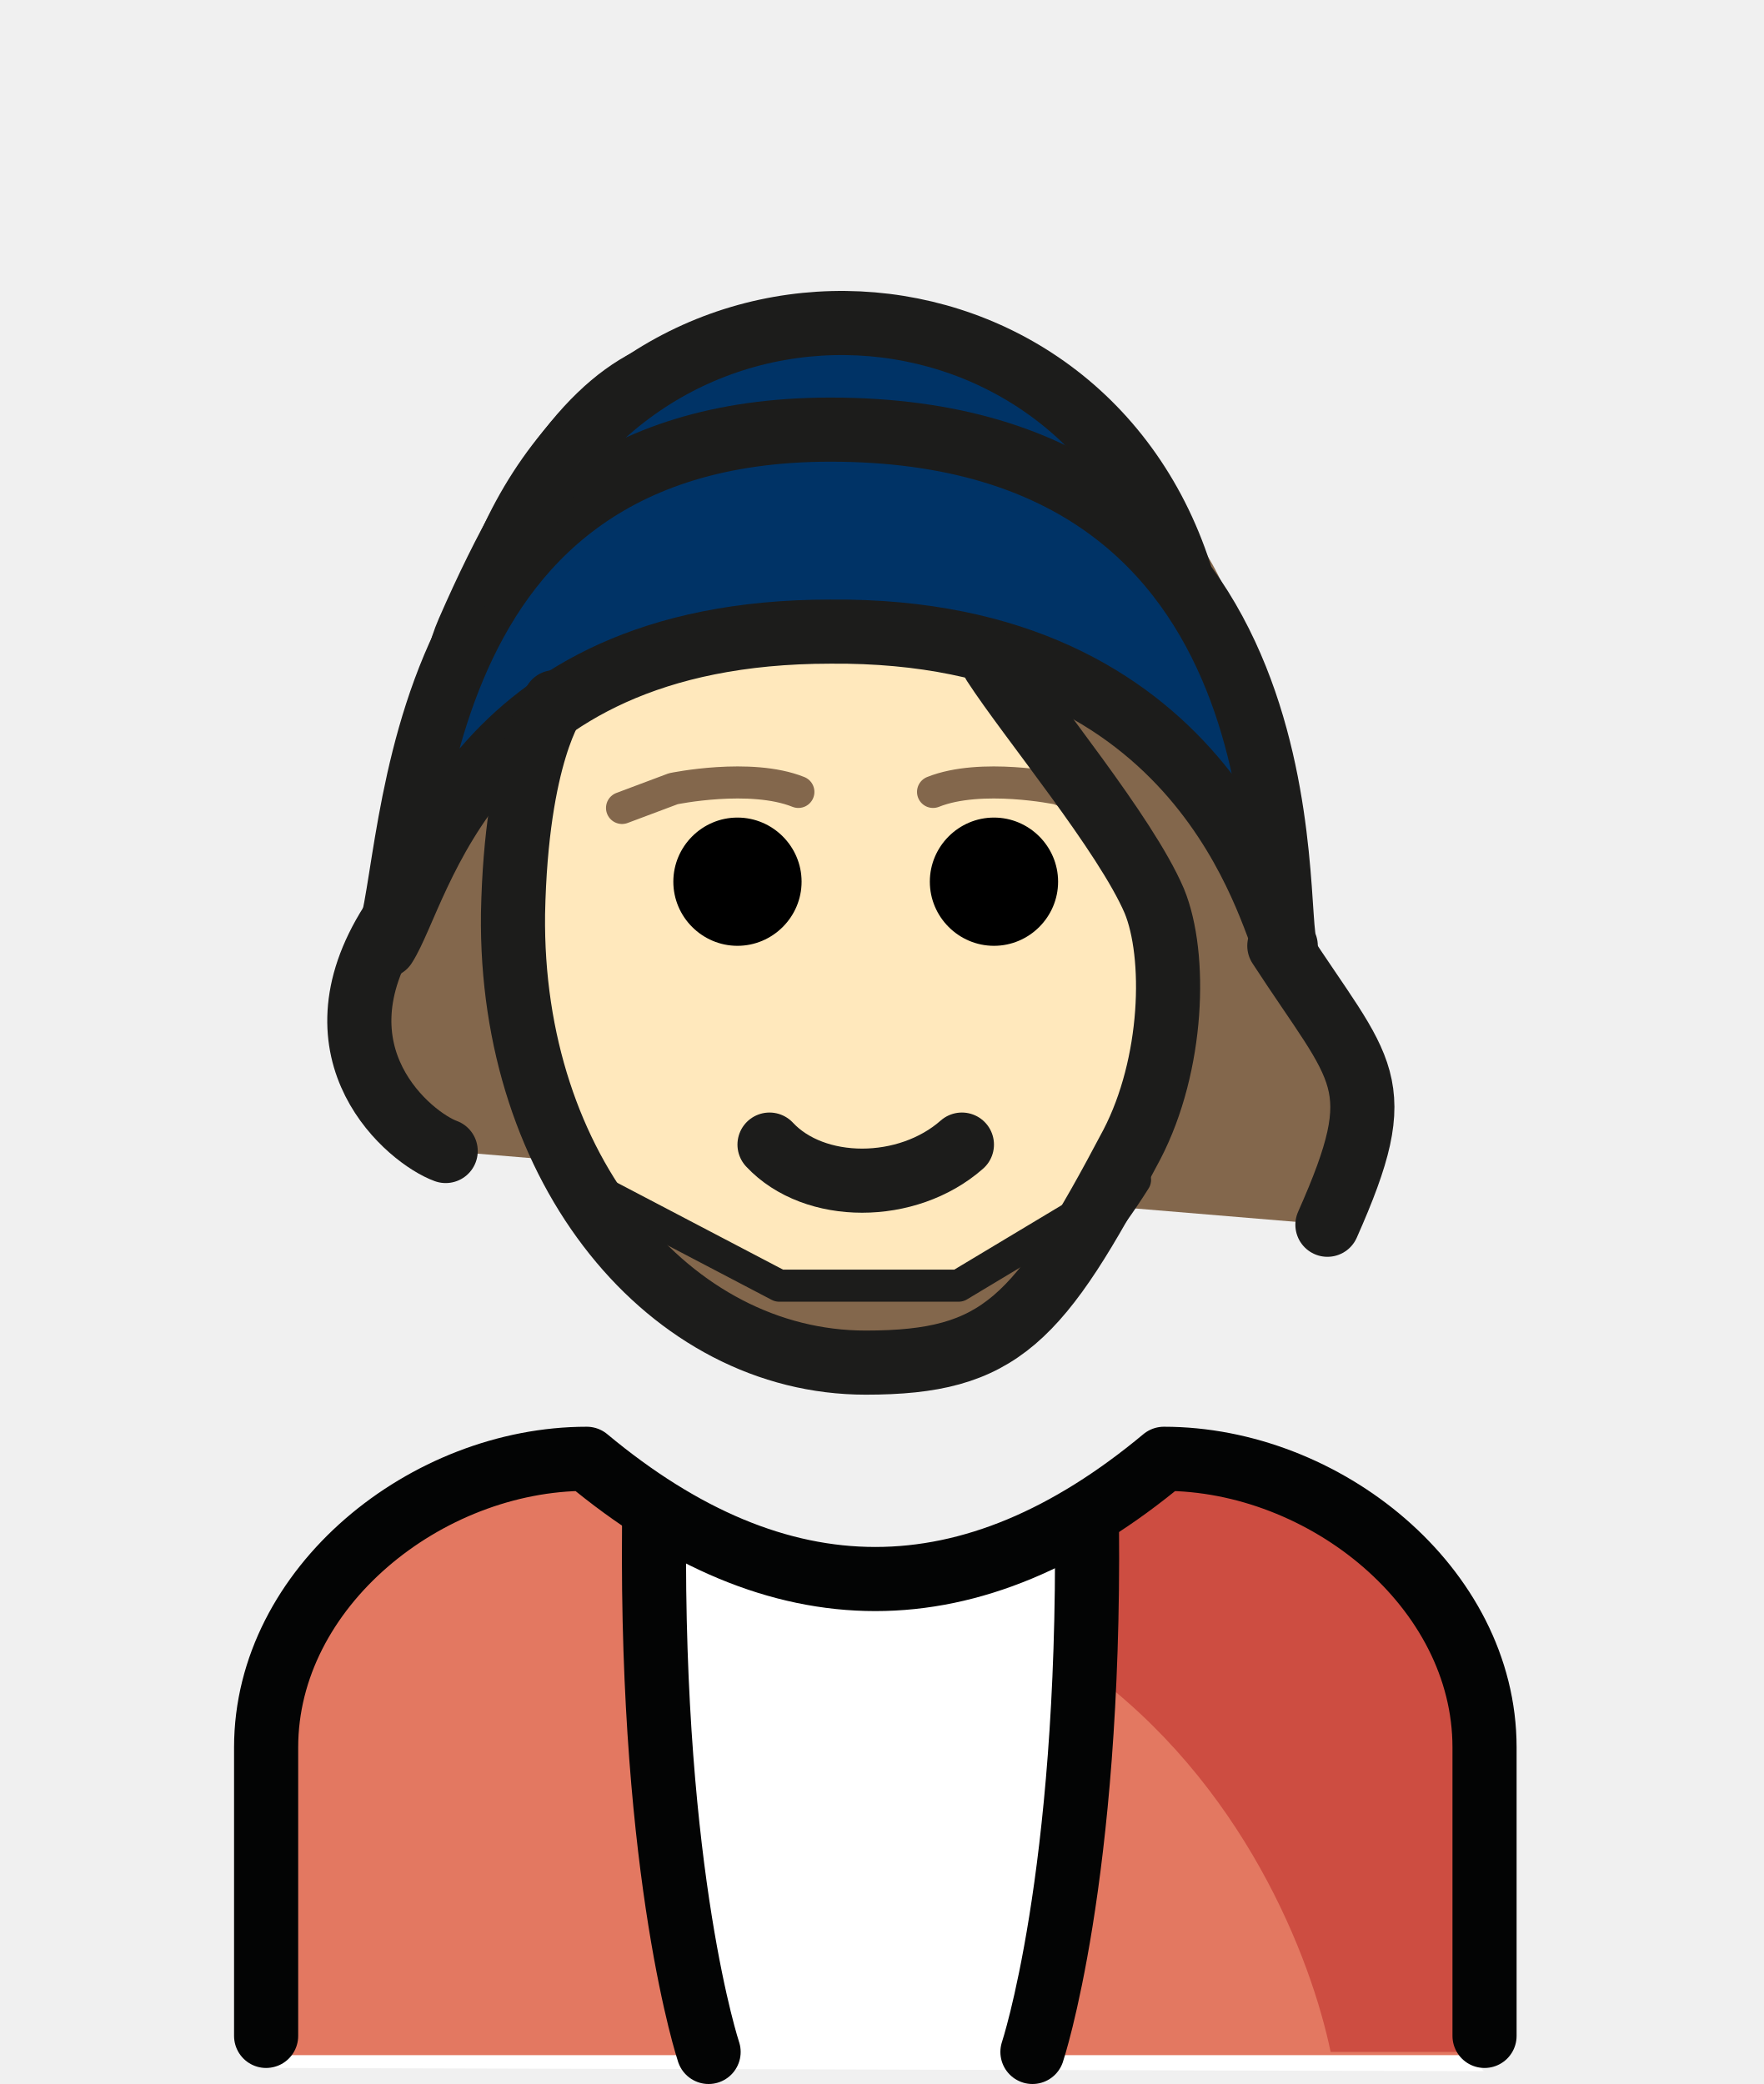
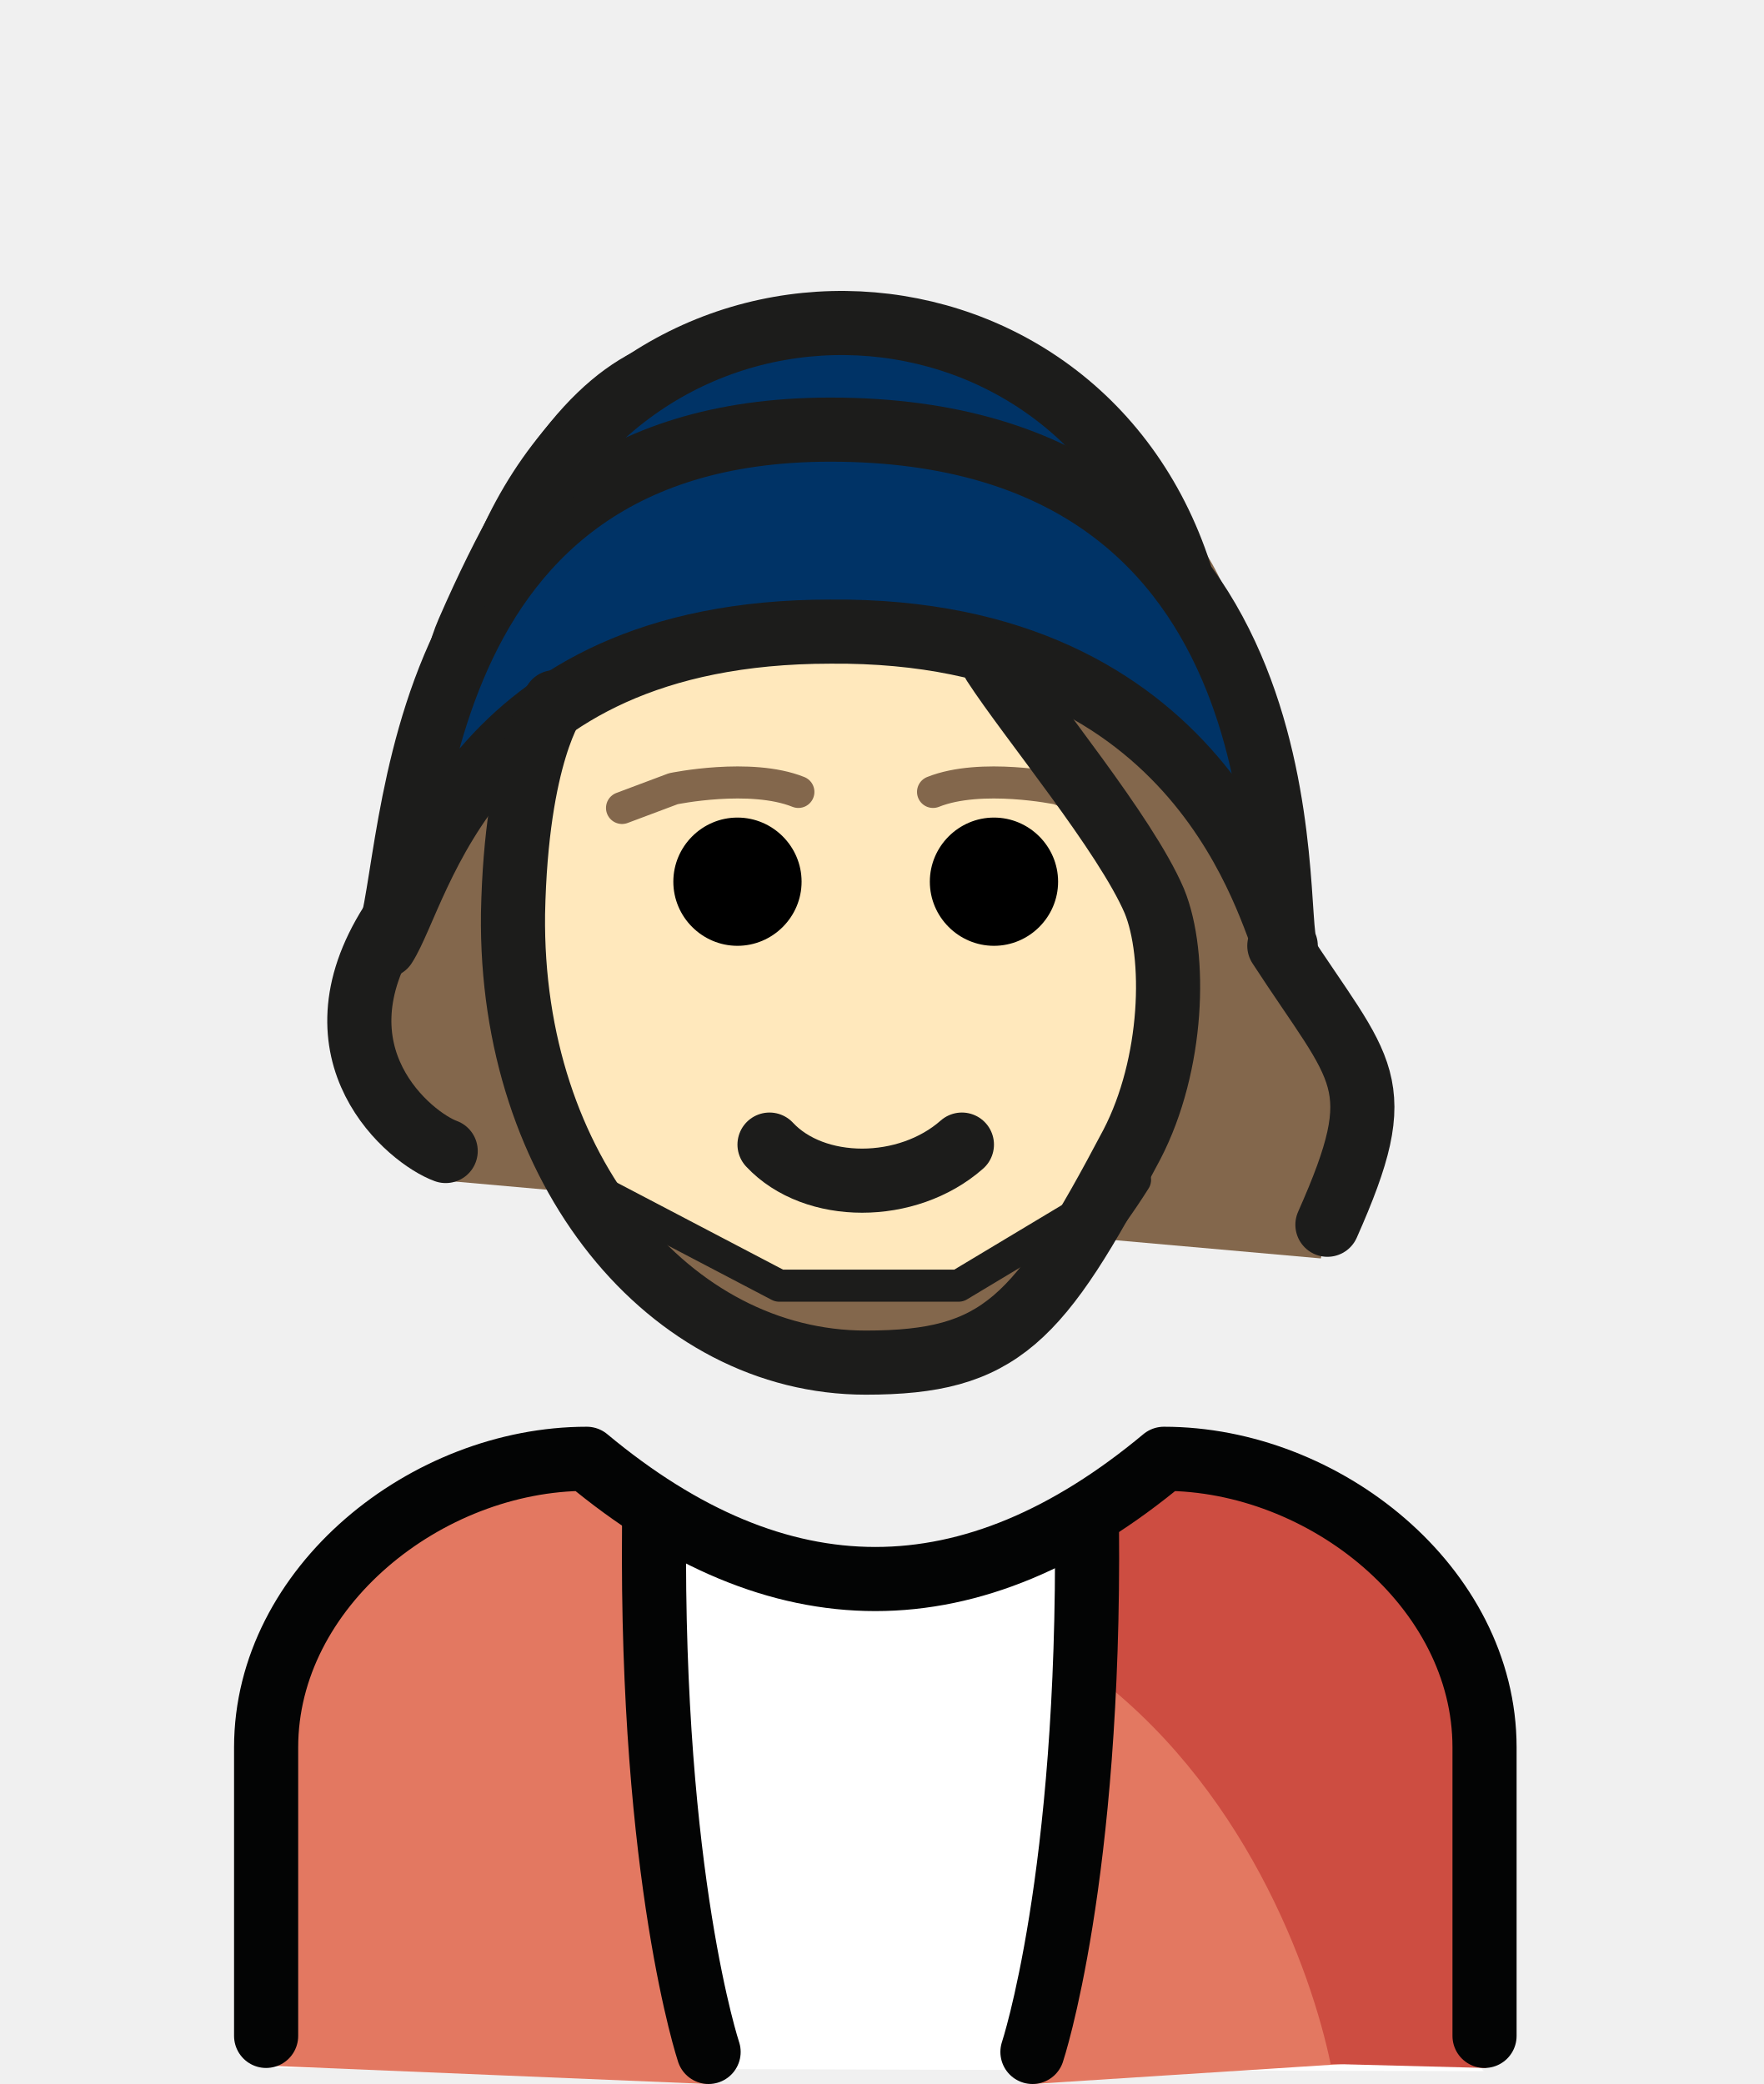
<svg xmlns="http://www.w3.org/2000/svg" version="1.1" id="Ebene_1" x="0px" y="0px" width="55px" height="65px" viewBox="0 0 55 65" enable-background="new 0 0 55 65" xml:space="preserve">
-   <path fill="#FFFFFF" d="M46.3,64.6c-0.6,0,0-10.1,0-10.1c0-4.5-5.5-8.8-9.7-8.9c-6.2,5-12.1,4.9-18.3-0.1c-4.2,0.2-9.9,3.4-9.9,7.8  c0,0,0.4,11.2-0.1,11.2" />
-   <path fill="#E37861" d="M8.1,64.1c-0.4-1.5,0-8.6,1.1-12.5c1.7-5.7,9.2-5.4,10.3-6c0.5,8.3-0.5,12.9,2.4,18.5" />
-   <path fill="#E37861" d="M46.2,64.1c0.4-1.5,0-8.6-1.1-12.5c-1.7-5.7-9.2-5.4-10.3-6c-0.5,8.3,0.5,12.9-2.4,18.5" />
-   <path fill="#83674C" d="M13.9,35.9c-1.1-0.4-4.7-2.3-2-6.4c2-3.1,1.7-7.5,2.7-9.8c4.8-11,7.9-8,12.7-8.1c0.6,0,5.5,0.2,9.5,4.6  c2.9,3.2,2,7.3,2.9,12c0.8,3.8,2.1,3.3,2.4,5.2c0,0,0.6-0.2-0.6,4.8" />
-   <path fill="#1C1C1B" d="M33,27.5c0,1.1-0.9,2-2,2c-1.1,0-2-0.9-2-2s0.9-2,2-2C32.1,25.5,33,26.4,33,27.5" />
-   <path fill="#1C1C1B" d="M25,27.5c0,1.1-0.9,2-2,2c-1.1,0-2-0.9-2-2s0.9-2,2-2C24.1,25.5,25,26.4,25,27.5" />
+   <path fill="#FFFFFF" d="M46.3,64.6c-0.6,0,0-10.1,0-10.1c0-4.5-5.5-8.8-9.7-8.9c-6.199,5-12.1,4.9-18.3-0.1  c-4.2,0.2-9.9,3.4-9.9,7.8c0,0,0.4,11.2-0.1,11.2" />
+   <path fill="#E37861" d="M8.1,64.417c-0.4-1.5,0-8.917,1.1-12.817c1.7-5.699,9.2-5.399,10.3-6C20,53.9,19.2,59.4,22.1,65" />
+   <path fill="#E37861" d="M46.2,64.1c0.399-1.5,0-8.6-1.101-12.5C43.4,45.9,35.9,46.2,34.8,45.6C34.3,53.9,35.1,59.4,32.2,65" />
+   <path fill="#83674C" d="M13.875,36.825c-1.1-0.4-4.675-3.226-1.975-7.325c2-3.1,1.7-7.5,2.7-9.8c4.8-11,7.9-8,12.7-8.1  c0.6,0,5.5,0.2,9.5,4.6c2.9,3.2,2,7.3,2.9,12c0.8,3.8,2.1,3.3,2.399,5.2c0,0,0.296,0.85-0.904,5.85" />
+   <path fill="#1C1C1B" d="M33,27.5c0,1.1-0.9,2-2,2s-2-0.9-2-2s0.9-2,2-2S33,26.4,33,27.5" />
+   <path fill="#1C1C1B" d="M25,27.5c0,1.1-0.9,2-2,2s-2-0.9-2-2s0.9-2,2-2S25,26.4,25,27.5" />
  <path fill="#FFE8BC" d="M16.1,28.5c-0.1,8,4.1,14,11,14c7.1,0,9.9-6.1,10.1-13c0-1.2-6.2-8.7-6.2-8.7c-5.6-1.6-6.1-0.8-12.1-2.8  C18.9,18,16.1,23.5,16.1,28.5" />
-   <path d="M33,27.5c0,1.1-0.9,2-2,2c-1.1,0-2-0.9-2-2s0.9-2,2-2C32.1,25.5,33,26.4,33,27.5" />
-   <path d="M25,27.5c0,1.1-0.9,2-2,2c-1.1,0-2-0.9-2-2s0.9-2,2-2C24.1,25.5,25,26.4,25,27.5" />
+   <path d="M33,27.5c0,1.1-0.9,2-2,2s-2-0.9-2-2s0.9-2,2-2S33,26.4,33,27.5" />
+   <path d="M25,27.5c0,1.1-0.9,2-2,2s-2-0.9-2-2s0.9-2,2-2S25,26.4,25,27.5" />
  <path fill="none" stroke="#1C1C1B" stroke-width="2" stroke-linecap="round" stroke-linejoin="round" d="M24,35.7  c1.4,1.5,4.3,1.5,6,0" />
-   <path fill="#CD4D41" d="M33.8,52c5,3.6,7.1,9.1,7.7,12h5.1c0,0,3.1-19.6-12-18" />
+   <path fill="#CD4D41" d="M33.8,52c5,3.6,7.101,9.475,7.7,12.375l4.852,0.125c0,0,3.349-20.1-11.752-18.5" />
  <path fill="none" stroke="#030404" stroke-width="2" stroke-linecap="round" stroke-linejoin="round" d="M8.3,63.5v-9c0-5,5-9,10-9  c6,5,12,5,18,0c5,0,10,4,10,9v9" />
  <path fill="#83674C" d="M24.3,40.1L18,36.8c0.4,2.9,10.8,11.3,17.4,0l-5.5,3.3H24.3z" />
-   <path fill="none" stroke="#1C1C1B" stroke-linecap="round" stroke-linejoin="round" d="M24.3,40.1L18,36.8c0.1,2.5,10.1,11.6,17.4,0  l-5.5,3.3H24.3z" />
+   <path fill="none" stroke="#1C1C1B" stroke-linecap="round" stroke-linejoin="round" d="M24.3,40.1L18,36.8  c0.1,2.5,10.1,11.601,17.4,0l-5.5,3.3H24.3z" />
  <path fill="none" stroke="#83674C" stroke-linecap="round" stroke-linejoin="round" stroke-miterlimit="10" d="M19.4,25.2l1.6-0.6  c0,0,2.4-0.5,3.9,0.1" />
  <path fill="none" stroke="#83674C" stroke-linecap="round" stroke-linejoin="round" stroke-miterlimit="10" d="M34.6,25.2L33,24.6  c0,0-2.4-0.5-3.9,0.1" />
  <path fill="none" stroke="#1C1C1B" stroke-width="2" stroke-linecap="round" stroke-linejoin="round" d="M39.9,29.5  c2.6,4,3.5,4.2,1.5,8.7" />
-   <path fill="none" stroke="#1C1C1B" stroke-width="2" stroke-linecap="round" stroke-linejoin="round" d="M13.9,35.9  c-1.1-0.4-4.3-3-1.7-7.1c2-3.1,1.4-6.8,2.4-9.1c4.8-11,7.9-8,12.7-8.1" />
+   <path fill="none" stroke="#1C1C1B" stroke-width="2" stroke-linecap="round" stroke-linejoin="round" d="M13.9,35.9  c-1.1-0.4-4.3-3-1.7-7.101c2-3.1,1.4-6.8,2.4-9.1c4.8-11,7.9-8,12.7-8.1" />
  <path fill="#003366" d="M39.9,29.5c-0.5-0.8,1.1-16.1-14.2-16.1c-13.9,0-12.8,14.4-13.9,16.1c1.1-1.7,2.6-9.8,13.9-9.8  C37.5,19.6,39.5,28.6,39.9,29.5" />
  <path fill="#003366" d="M35.3,18.6c-0.3-0.5,0.8-8.5-9.5-8.5c-9.3,0-8.6,7.5-9.3,8.5c0.8-1,1.7-5.8,9.3-5.8  C33.7,12.8,35,18.1,35.3,18.6" />
-   <path fill="none" stroke="#1C1C1B" stroke-width="2" stroke-linecap="round" stroke-linejoin="round" d="M40.1,29.5  c-0.5-0.8,1.1-16.1-14.2-16.1C12,13.4,13.1,27.8,12,29.5c1.1-1.7,2.6-9.8,13.9-9.8C37.6,19.6,39.6,28.6,40.1,29.5z" />
+   <path fill="none" stroke="#1C1C1B" stroke-width="2" stroke-linecap="round" stroke-linejoin="round" d="M40.1,29.5  c-0.5-0.8,1.101-16.1-14.2-16.1C12,13.4,13.1,27.8,12,29.5c1.1-1.7,2.6-9.8,13.9-9.8C37.6,19.6,39.6,28.6,40.1,29.5z" />
  <path fill="none" stroke="#1C1C1B" stroke-width="2" stroke-linecap="round" stroke-linejoin="round" d="M15.5,18  c3.9-10.8,18-10.3,21.3-0.1" />
  <path fill="none" stroke="#1C1C1B" stroke-width="2" stroke-linecap="round" stroke-linejoin="round" d="M17.3,21.9  c0,0-1.2,1.6-1.3,6.6c-0.1,8,4.9,14,11,14c4.2,0,5.4-1.3,8.3-6.8c1.3-2.5,1.4-5.9,0.7-7.6c-0.9-2.1-3.9-5.7-5-7.4" />
  <path fill="none" stroke="#030404" stroke-width="2" stroke-linecap="round" stroke-linejoin="round" d="M22.1,64  c0,0-1.8-5.4-1.7-16.4" />
  <path fill="none" stroke="#030404" stroke-width="2" stroke-linecap="round" stroke-linejoin="round" d="M32.2,64  c0,0,1.8-5.4,1.7-16.4" />
</svg>
